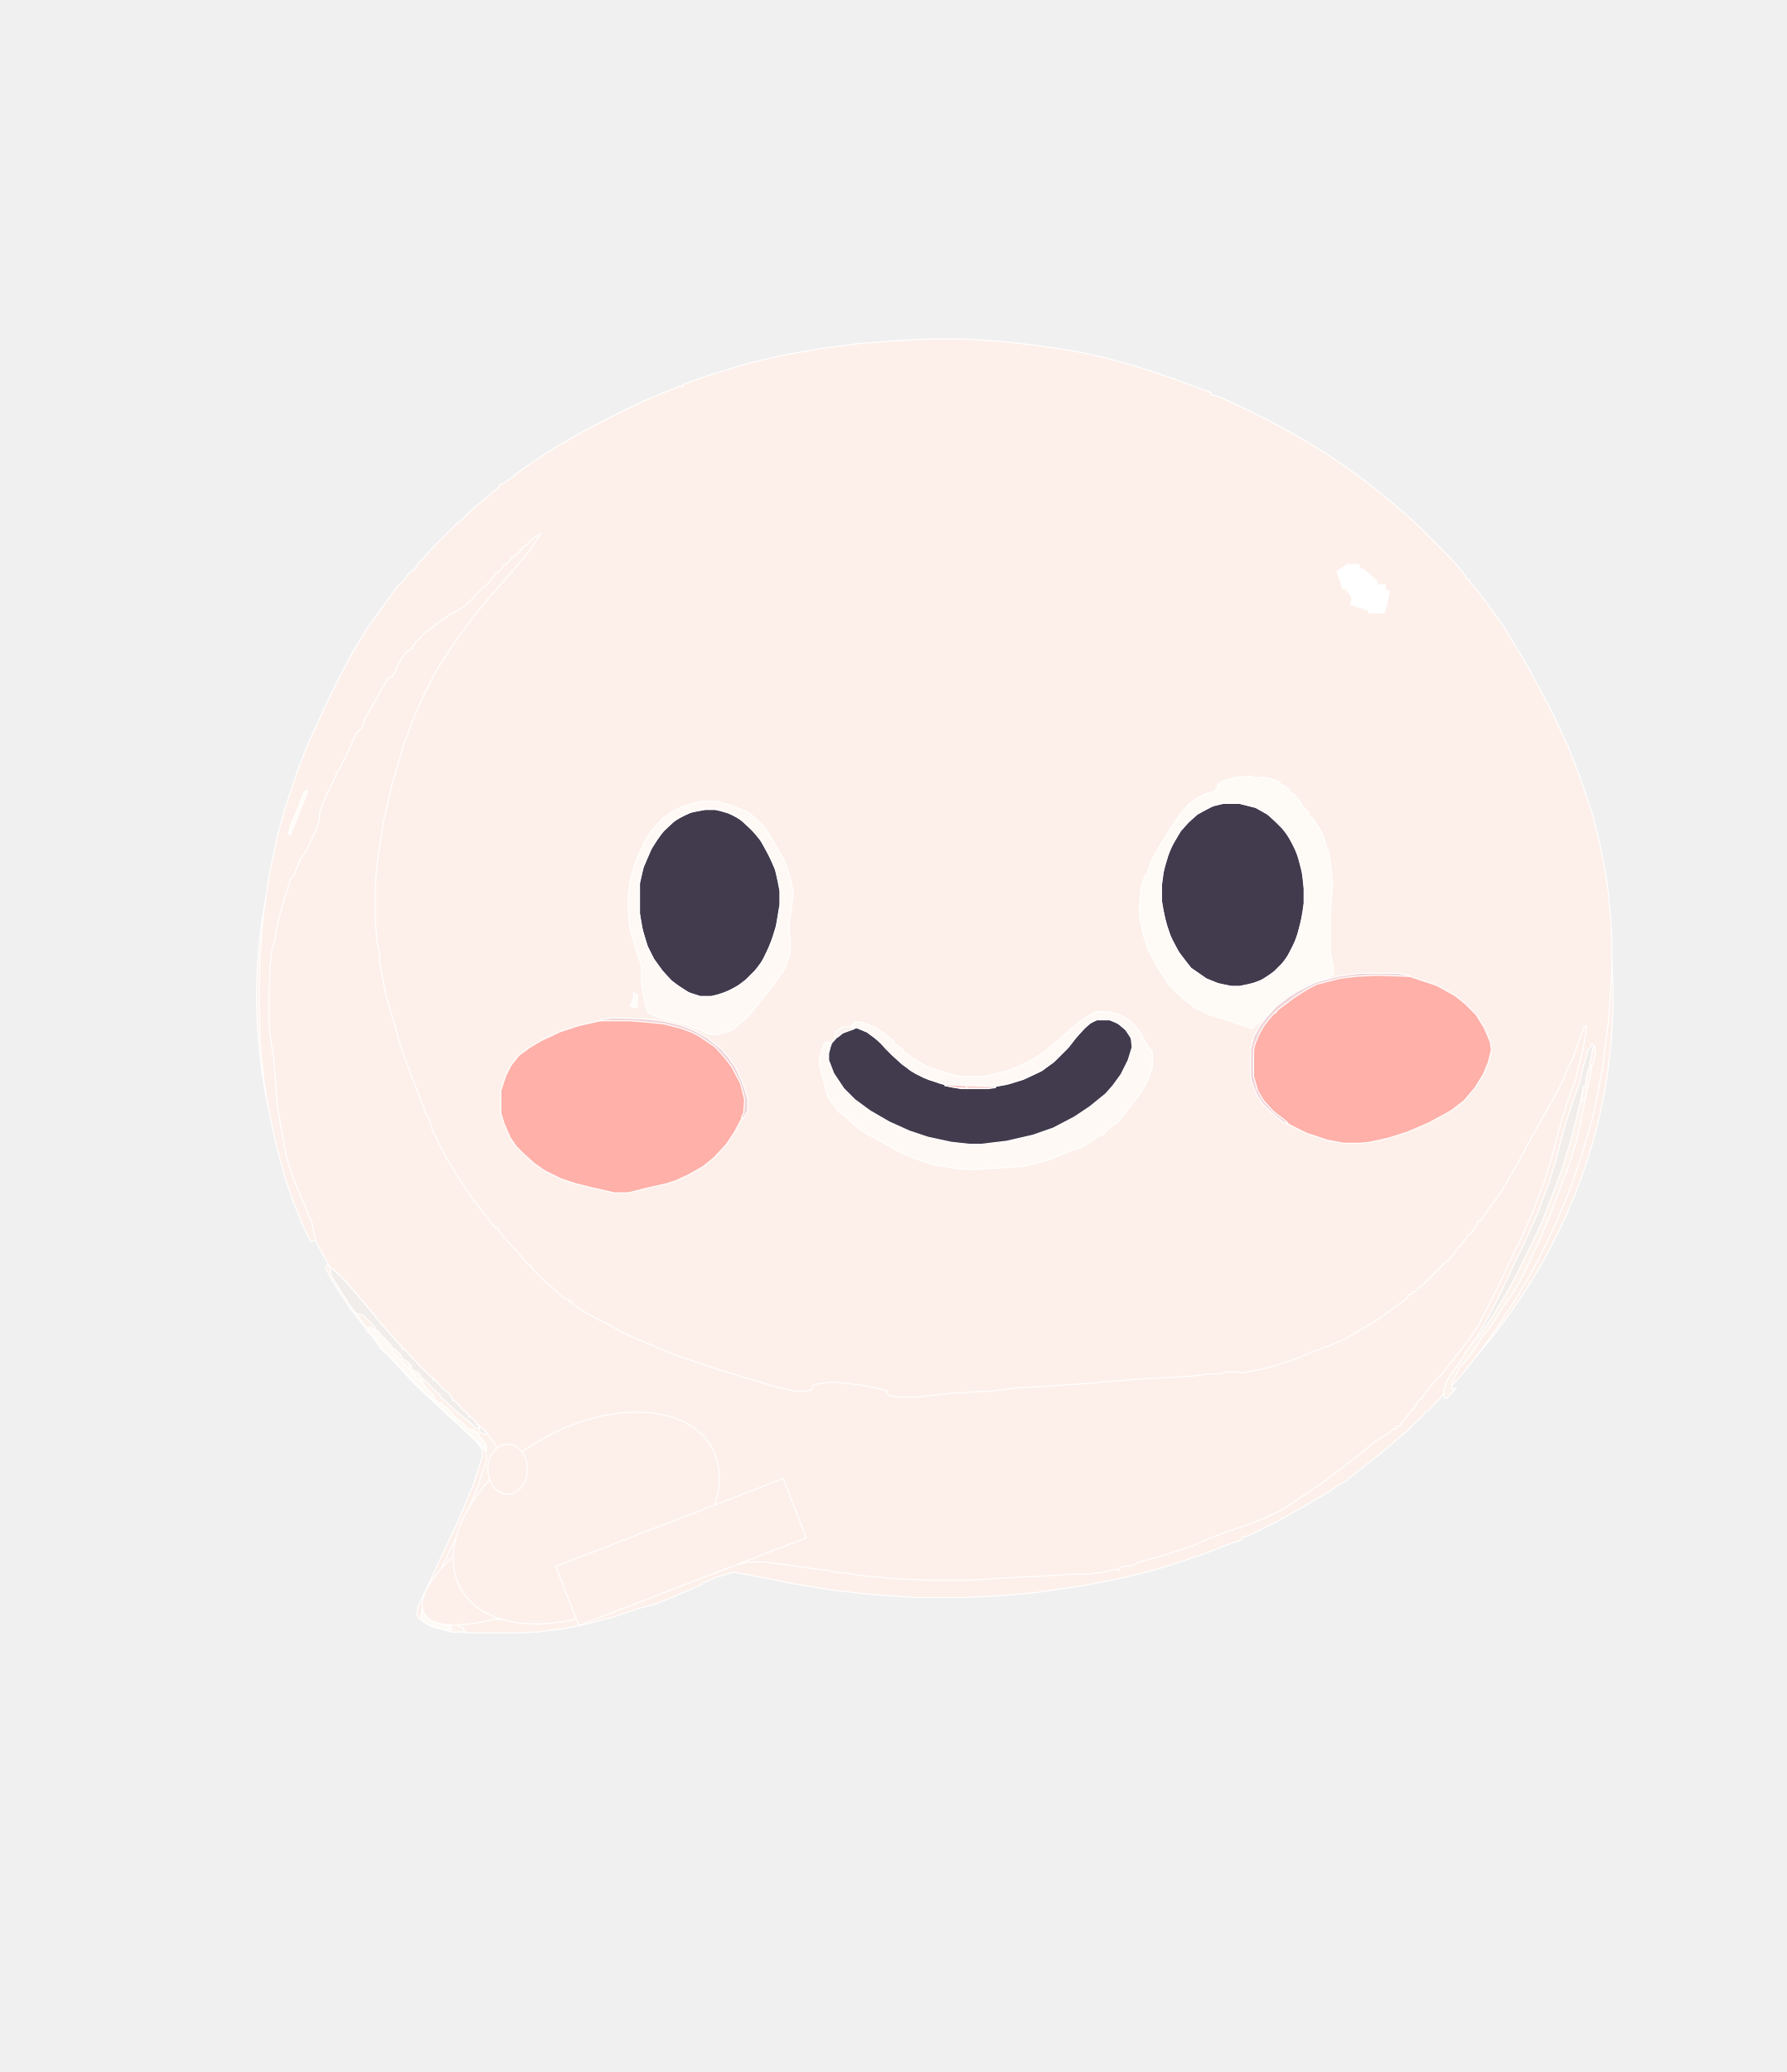
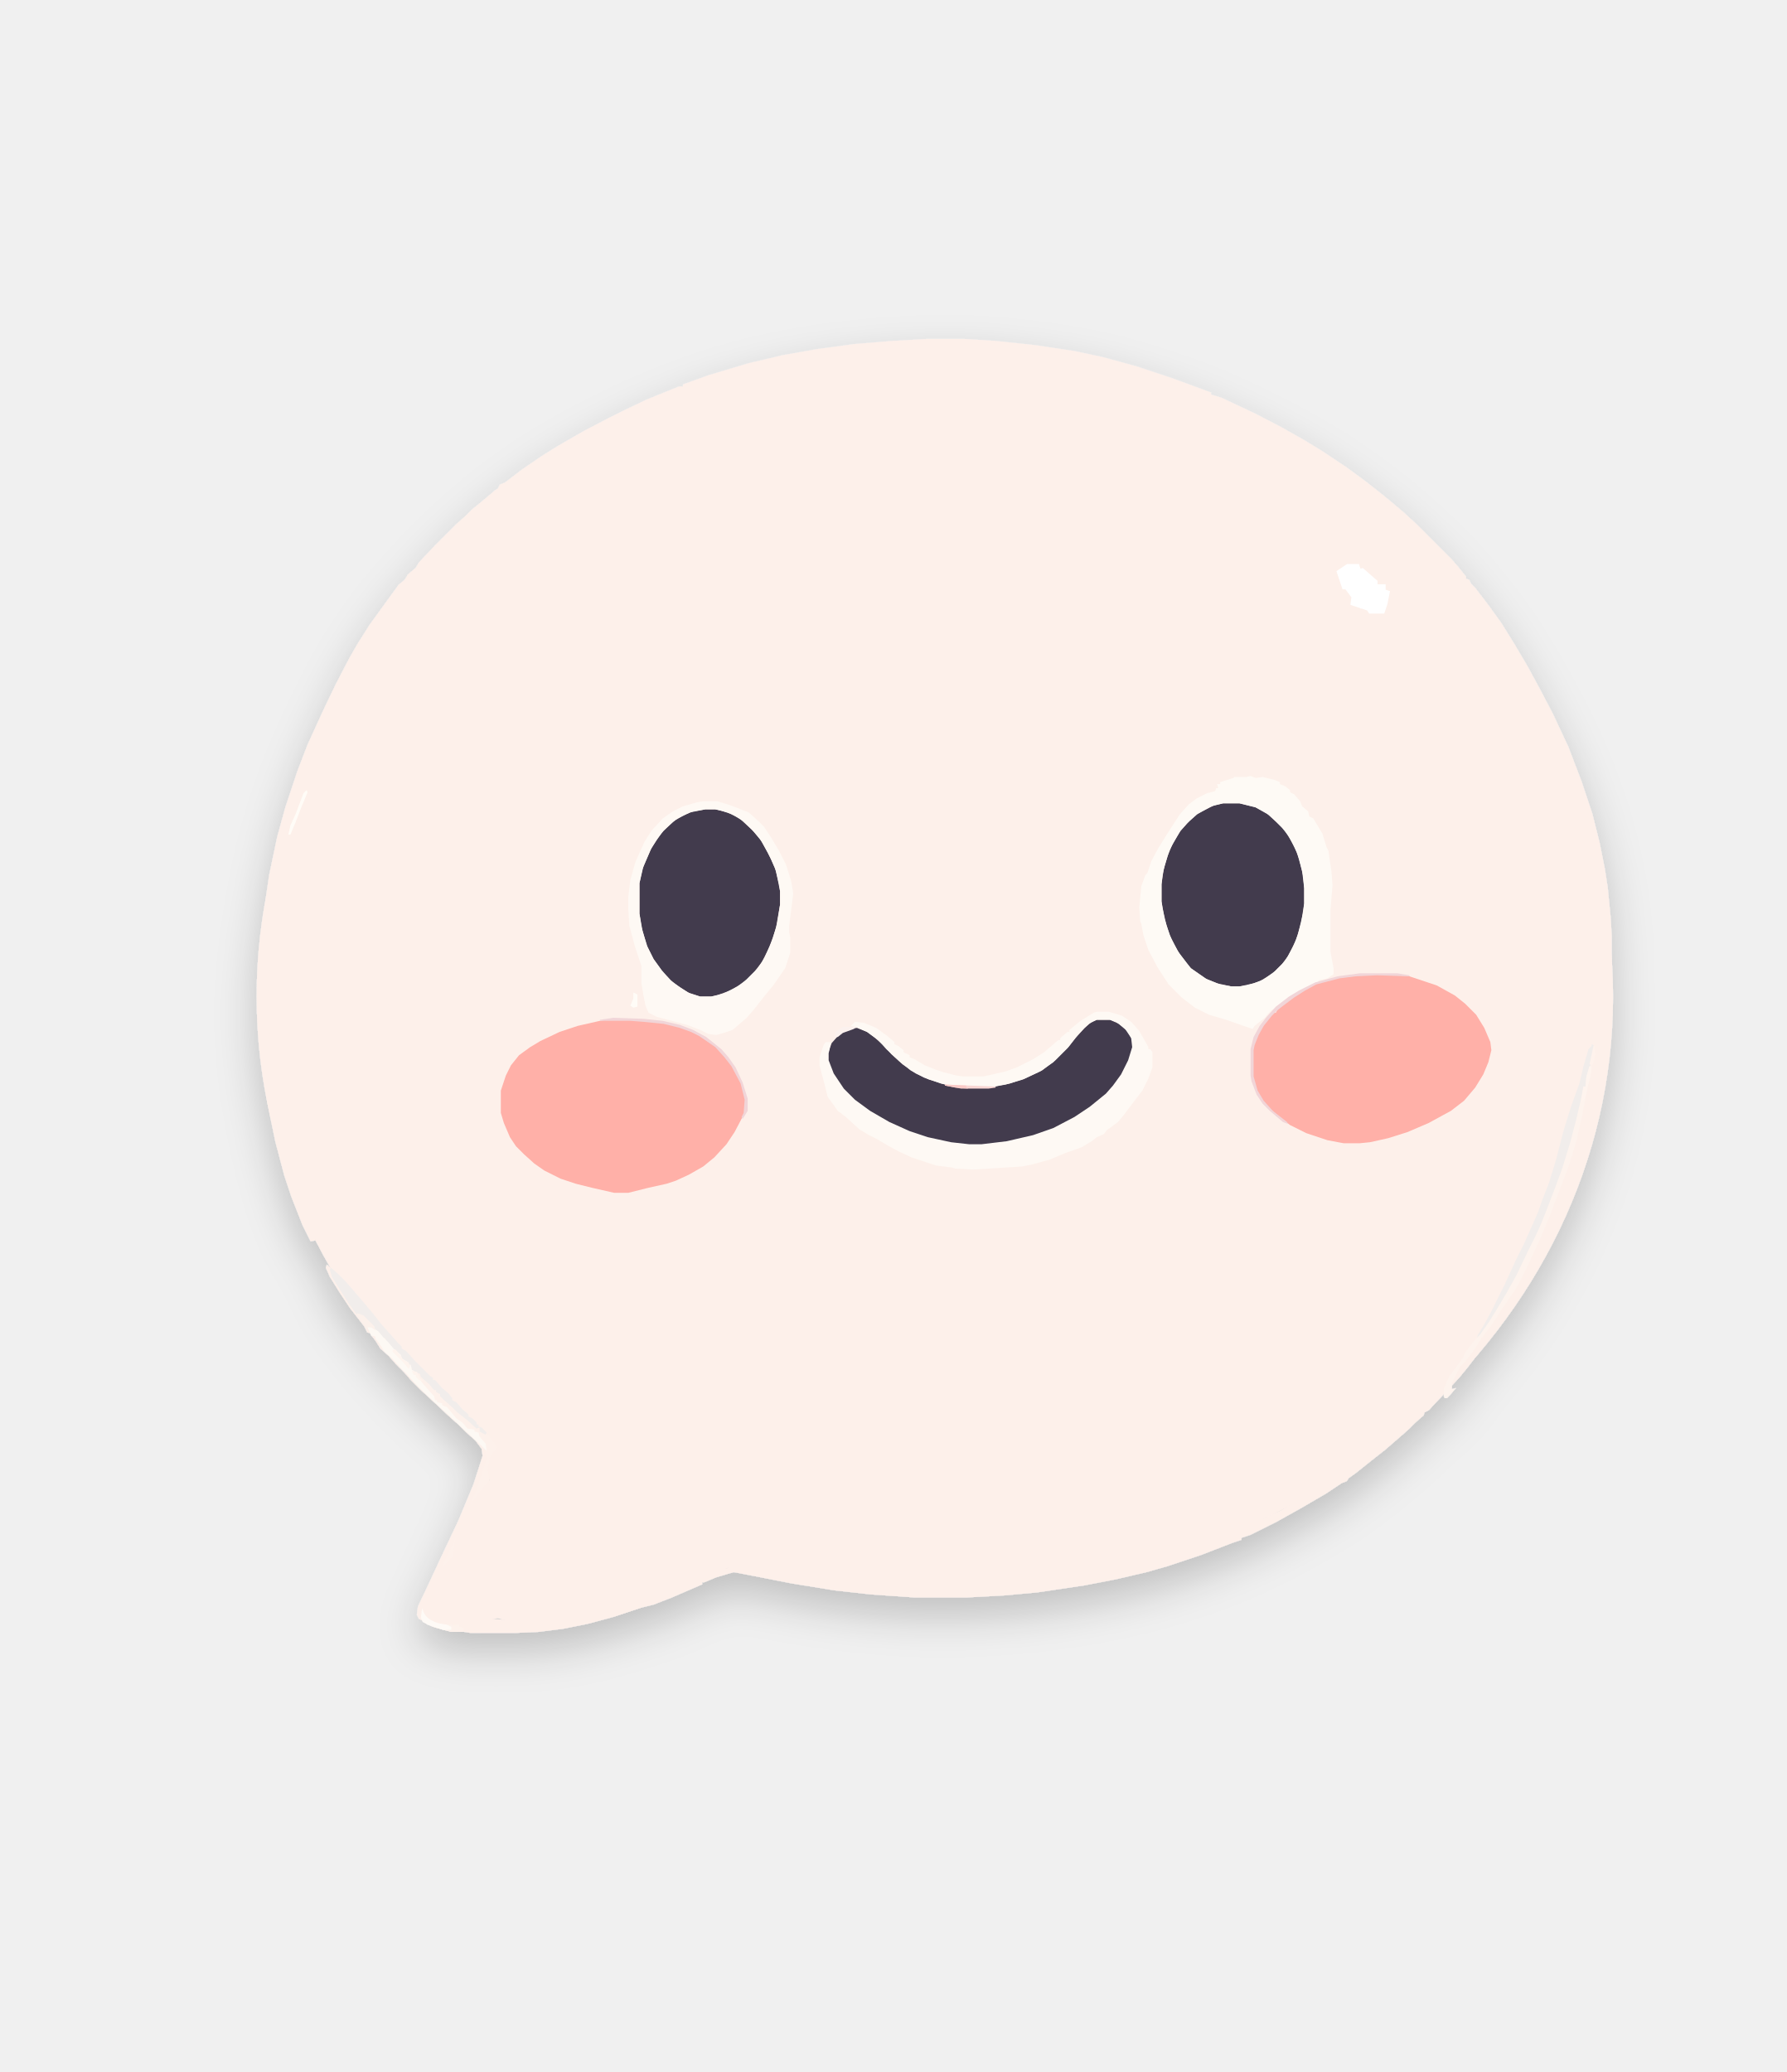
- <svg xmlns="http://www.w3.org/2000/svg" width="1766" height="2048" viewBox="0 0 1766 2048">
-   <g stroke="#fff">
-     <ellipse stroke="#fff" ry="590.3" rx="670.318" id="svg_52" cy="985.155" cx="923.954" fill="#FDF0EA" />
-     <path stroke="#fff" id="svg_2" fill="#FDF0EA" d="m916.01,334.999l37,0l31,2l38,4l40,6l28,6l33,9l36,12l38,14l0,2l10,3l34,16l25,13l23,13l18,11l24,16l19,14l14,11l11,9l13,11l13,12l33,33l7,8l8,10l0,2l3,1l2,4l4,4l13,17l13,18l13,21l13,22l13,24l12,23l15,32l13,34l11,33l7,28l5,25l3,19l3,31l1,18l0,34l-3,47l-6,47l-5,28l-5,23l-11,38l-13,37l-14,33l-14,29l-13,24l-14,23l-16,24l-12,17l-16,21l-9,11l-30,32l-4,2l-1,3l-8,7l-7,7l-8,7l-15,13l-14,11l-15,12l-7,5l-2,3l-5,2l-15,10l-24,14l-25,14l-26,13l-9,3l0,2l-9,3l-31,12l-33,11l-21,6l-30,7l-31,6l-47,7l-33,3l-37,2l-51,0l-43,-3l-36,-4l-43,-7l-51,-10l-6,-1l-17,5l-12,5l-2,0l0,2l-30,13l-18,7l-12,3l-27,9l-26,7l-25,5l-24,3l-22,1l-45,0l-19,-3l-22,-6l-10,-5l-2,-4l1,-8l10,-21l13,-28l17,-36l15,-36l9,-28l-1,-7l-6,-8l-10,-9l-7,-7l-8,-7l-16,-15l-13,-12l-10,-10l-7,-8l-8,-8l-7,-8l-8,-7l-5,-8l-4,-5l0,-2l-4,-1l-3,-6l-14,-18l-10,-15l-10,-16l-4,-9l1,-3l7,6l7,7l7,8l12,14l10,12l7,9l9,10l7,8l4,4l0,2l4,2l9,10l15,15l3,2l0,2l2,0l7,8l6,5l4,5l0,2l4,2l6,7l6,5l0,2l4,2l4,4l0,2l2,0l0,2l3,1l7,8l6,8l3,5l-1,9l-7,21l-4,19l-5,17l-4,13l-8,21l-8,19l-6,10l-2,7l-1,17l2,7l1,3l15,5l9,2l12,1l19,1l27,-1l31,-4l25,-4l17,-4l10,-2l8,-3l8,-2l21,-7l19,-7l10,-3l7,-3l20,-7l16,-4l4,-3l12,-2l4,-1l18,0l59,8l9,2l13,1l10,2l31,3l39,2l41,0l46,-3l23,-1l31,-2l18,0l5,-1l9,-1l10,-3l5,1l0,-2l5,-2l6,0l9,-4l25,-7l30,-10l11,-5l18,-7l20,-7l19,-7l8,-4l9,-4l11,-7l10,-7l24,-16l3,-3l11,-8l13,-10l16,-13l8,-6l10,-6l6,-5l2,0l0,-2l4,-1l2,-4l12,-14l5,-8l2,0l2,-4l8,-10l11,-12l11,-14l14,-18l9,-13l6,-11l17,-34l11,-24l8,-16l12,-27l3,-7l3,-9l7,-18l7,-23l7,-27l3,-10l5,-16l8,-22l4,-17l3,-11l3,-18l1,-8l-2,0l-2,6l-4,10l-5,15l-6,12l-4,10l-6,12l-6,11l-8,14l-15,27l-10,19l-6,10l-6,11l-8,12l-8,11l-9,13l-2,0l-2,5l-6,8l-2,0l-2,4l-8,10l-9,11l-5,4l-21,21l-8,7l-2,0l0,2l-4,1l-1,3l-15,11l-14,10l-18,11l-16,9l-14,6l-19,7l-14,6l-28,9l-16,3l-9,2l-3,-1l-12,0l-8,2l-8,0l-17,2l-34,2l-19,1l-38,3l-9,1l-29,2l-48,3l-23,3l-22,1l-7,1l-10,0l-27,3l-7,1l-22,0l-7,-2l-2,-3l1,-1l-6,-2l-6,-1l-14,-3l-27,-3l-16,2l-4,1l-2,5l-8,1l-9,0l-21,-5l-30,-9l-29,-9l-38,-13l-29,-12l-21,-9l-12,-7l-16,-8l-16,-9l-7,-5l0,-2l-3,0l0,-2l-6,-2l-13,-12l-8,-7l-10,-10l0,-2l-2,0l0,-2l-2,0l-9,-11l-12,-13l-7,-8l-2,-4l-2,0l-9,-11l-10,-13l0,-2l-2,0l-10,-15l-12,-19l-6,-10l-6,-11l-8,-17l-3,-10l-3,-5l-5,-14l-3,-7l-6,-16l-5,-13l-5,-14l-4,-13l-3,-12l-3,-9l-6,-21l-4,-21l-2,-13l0,-7l-2,-8l-2,-20l0,-40l1,-11l2,-18l5,-32l8,-35l12,-41l10,-27l9,-20l12,-24l8,-13l14,-21l18,-24l13,-16l9,-10l7,-8l12,-14l11,-13l9,-13l3,-5l-7,4l-8,8l-2,0l-1,3l-2,0l0,2l-7,6l-2,0l0,2l-5,5l-3,1l0,2l-5,5l-2,0l-2,4l-6,7l-8,7l-7,8l-9,8l-14,8l-13,9l-6,5l-5,3l-5,6l-4,3l-1,3l-2,1l-1,3l-6,4l-8,12l-3,8l-2,3l-3,1l-7,10l-3,7l-12,20l-3,6l-2,7l-5,5l-4,7l-4,10l-8,16l-4,7l-3,7l-8,16l-6,16l-1,10l-4,10l-4,9l-4,8l-6,9l-5,12l-2,5l-3,3l-9,30l-5,20l-1,9l-2,7l-1,1l-2,19l-1,25l0,35l4,29l2,21l2,28l6,34l3,16l5,17l9,22l5,11l6,15l3,13l1,5l-5,1l-8,-16l-11,-28l-7,-21l-9,-34l-8,-39l-4,-27l-3,-34l-1,-34l0,-17l1,-30l3,-41l6,-41l8,-38l8,-29l12,-36l10,-26l16,-35l12,-25l13,-25l8,-14l12,-19l13,-18l16,-22l6,-5l3,-5l8,-7l3,-5l16,-17l21,-21l8,-7l7,-7l11,-9l13,-11l2,-1l2,-4l5,-2l17,-13l19,-13l16,-10l26,-15l25,-13l16,-8l21,-10l32,-13l4,0l0,-2l25,-9l40,-12l34,-8l34,-6l37,-5l37,-3l34,-2z" />
-     <path style="vector-effect: non-scaling-stroke;" stroke="#fff" id="svg_4" fill="#FFB0A8" d="m601,1008l22,0l26,2l17,3l12,4l9,4l12,7l10,8l11,12l8,13l6,13l3,13l-1,13l-10,19l-8,12l-12,13l-11,9l-14,8l-13,6l-9,3l-18,4l-20,5l-14,0l-22,-5l-16,-4l-15,-5l-16,-8l-10,-7l-10,-9l-8,-8l-6,-9l-6,-14l-3,-10l0,-22l5,-15l5,-10l8,-10l11,-8l10,-6l19,-9l18,-6l22,-5l8,-1z" />
-     <path style="vector-effect: non-scaling-stroke;" stroke="#fff" id="svg_5" fill="#FFB0A8" d="m1358,963l14,0l21,2l27,9l18,10l10,8l11,11l8,13l6,14l1,8l-3,12l-5,12l-8,13l-11,13l-13,10l-22,12l-21,9l-19,6l-18,4l-10,1l-16,0l-16,-3l-21,-7l-16,-8l-13,-10l-12,-11l-7,-11l-4,-11l-1,-5l0,-26l3,-11l5,-10l8,-11l5,-5l2,0l2,-4l13,-10l11,-7l10,-6l7,-3l20,-5l16,-2l18,-1z" />
-     <path style="vector-effect: non-scaling-stroke;" stroke="#fff" id="svg_6" fill="#423B4D" d="m1209,794l16,0l16,4l11,6l10,9l8,8l9,15l5,13l4,17l1,12l0,15l-3,19l-5,17l-8,16l-6,8l-9,9l-13,8l-13,4l-7,1l-8,0l-14,-3l-12,-5l-14,-10l-11,-14l-8,-14l-5,-14l-4,-17l-1,-7l0,-17l2,-14l4,-14l5,-12l8,-13l9,-10l8,-7l16,-8l9,-2z" />
-     <path style="vector-effect: non-scaling-stroke;" stroke="#fff" id="svg_7" fill="#423B4D" d="m697,800l10,0l12,3l12,6l12,11l8,9l8,14l7,15l4,16l1,7l0,13l-4,23l-6,18l-8,16l-7,9l-11,11l-13,8l-14,5l-5,1l-11,0l-12,-4l-15,-10l-9,-9l-10,-14l-7,-14l-5,-18l-2,-13l0,-30l4,-17l8,-18l10,-15l10,-10l11,-7l10,-4l12,-2z" />
-     <path style="vector-effect: non-scaling-stroke;" stroke="#fff" id="svg_8" fill="#423B4D" d="m1084,1008l13,0l9,4l9,8l5,10l-1,10l-6,16l-10,16l-8,8l-4,5l-14,11l-20,13l-21,10l-19,6l-22,5l-25,3l-12,0l-18,-2l-23,-5l-21,-7l-23,-11l-13,-8l-12,-9l-10,-9l-8,-9l-8,-13l-4,-11l0,-7l4,-11l8,-9l10,-5l7,-1l10,4l8,6l9,8l7,8l11,10l13,9l13,6l16,5l16,3l27,0l21,-4l15,-5l17,-8l13,-10l13,-13l7,-9l9,-10l7,-6l5,-2z" />
-     <path stroke="#fff" id="svg_10" fill="#FEFAF5" d="m1236,767l5,2l7,-1l12,3l5,2l0,2l5,2l5,4l0,2l4,2l6,7l2,5l6,5l1,5l4,2l9,15l4,13l2,4l3,21l1,13l-2,24l0,42l3,16l0,6l-6,4l-9,2l0,2l-12,5l-16,9l-11,9l-8,5l-6,7l-10,8l-2,3l-9,-3l-17,-6l-17,-5l-14,-7l-13,-10l-13,-13l-11,-17l-9,-17l-5,-15l-2,-11l-1,-2l-1,-14l2,-21l4,-11l2,-2l4,-12l7,-13l10,-16l11,-17l9,-10l8,-6l10,-5l8,-2l1,-3l2,0l-1,-4l3,0l0,-2l13,-4l1,-1l12,0l4,-1zm-27,27l-12,3l-14,8l-10,9l-7,8l-10,18l-5,16l-2,9l-1,9l0,17l3,17l5,16l8,16l9,12l4,5l16,11l13,5l11,2l8,0l14,-3l10,-4l11,-8l10,-10l8,-14l5,-13l5,-21l1,-9l0,-15l-2,-17l-5,-18l-8,-16l-7,-9l-12,-12l-14,-8l-16,-4l-16,0z" />
-     <path style="vector-effect: non-scaling-stroke;" stroke="#fff" id="svg_11" fill="#FEF9F4" d="m1084,1000l12,0l13,4l9,6l8,9l9,16l0,2l2,0l2,3l0,15l-4,11l-6,12l-13,17l-6,8l-5,6l-11,8l-3,4l-7,3l-5,4l-10,6l-17,6l-14,6l-18,5l-10,2l-48,3l-18,-1l-3,-1l-16,-2l-24,-8l-13,-6l-11,-6l-10,-6l-8,-4l-10,-6l-13,-12l-8,-6l-10,-14l-3,-12l-5,-19l0,-8l4,-12l2,-3l5,0l-1,7l-1,4l0,7l5,13l10,15l11,11l15,11l19,11l20,9l18,6l23,5l18,2l12,0l25,-3l26,-6l20,-7l21,-11l15,-10l16,-13l7,-8l8,-11l7,-14l4,-13l-1,-9l-6,-9l-9,-7l-6,-2l-13,0l-8,4l-10,10l-11,14l-14,14l-13,9l-17,8l-17,5l-17,3l-27,0l-20,-4l-17,-6l-13,-7l-11,-9l-13,-12l-8,-9l-11,-8l-11,-5l-5,-1l4,-4l9,1l12,5l11,8l7,6l0,2l4,2l5,4l0,2l6,3l0,2l5,2l10,6l10,4l9,3l12,3l7,1l20,0l22,-5l11,-4l16,-8l11,-7l14,-12l2,0l0,-2l7,-6l2,0l0,-2l11,-9l13,-8l3,-1z" />
-     <path stroke="#fff" id="svg_13" fill="#FEF9F4" d="m695,792l14,0l13,4l18,7l10,9l5,5l6,9l9,15l7,14l5,16l2,12l-4,32l0,7l1,4l0,16l-5,15l-11,16l-9,11l-11,14l-7,8l-14,12l-9,3l-7,2l-8,-1l-8,-4l-13,-5l-30,-8l-8,-4l-3,-7l-2,-10l-2,-12l0,-17l-6,-18l-6,-22l-1,-16l0,-13l2,-16l5,-18l9,-20l7,-11l11,-12l10,-7l10,-5l14,-4l6,-1zm2,8l-15,3l-14,7l-12,11l-7,9l-6,10l-8,19l-3,14l0,30l3,17l5,16l6,12l8,11l9,10l9,7l10,6l10,3l11,0l12,-3l14,-7l9,-7l11,-11l7,-11l8,-19l4,-14l3,-19l0,-13l-4,-20l-5,-12l-9,-17l-8,-10l-10,-10l-11,-7l-12,-4l-5,-1l-10,0z" />
-     <path stroke="#fff" id="svg_14" fill="#FDF1EB" d="m327,1253l7,6l7,7l7,8l12,14l10,12l7,9l9,10l7,8l4,4l0,2l4,2l9,10l15,15l3,2l0,2l2,0l7,8l6,5l4,5l0,2l4,2l6,7l6,5l0,2l4,2l4,4l0,2l2,0l0,2l3,1l7,8l6,8l3,5l-1,9l-7,21l-4,19l-5,17l-2,0l-1,3l-1,-2l-4,10l-2,-1l-5,10l-9,17l-5,10l-8,14l-6,14l-3,9l0,8l5,6l18,8l2,1l0,3l4,1l0,3l3,1l-15,0l-18,-5l-10,-5l-2,-4l1,-8l10,-21l13,-28l17,-36l15,-36l9,-28l-1,-7l-6,-8l-10,-9l-7,-7l-8,-7l-16,-15l-13,-12l-10,-10l-7,-8l-8,-8l-7,-8l-8,-7l-5,-8l-4,-5l0,-2l-4,-1l-3,-6l-14,-18l-10,-15l-10,-16l-4,-9l1,-3z" />
-     <path stroke="#fff" id="svg_16" fill="#F1EDEB" d="m1573,1032l2,1l0,7l-8,34l-2,0l-1,12l-4,14l-5,21l-4,15l-6,19l-7,19l-12,30l-7,17l-6,12l-11,23l-10,19l-15,25l-4,6l-10,14l-4,4l2,-5l6,-10l6,-11l14,-28l11,-24l8,-16l12,-27l3,-7l3,-9l7,-18l7,-23l7,-27l3,-10l5,-16l8,-22l4,-17l5,-17l3,-3l0,-2z" />
-     <path stroke="#fff" id="svg_17" fill="#F1EDEB" d="m327,1253l7,6l7,7l7,8l12,14l10,12l7,9l9,10l7,8l4,4l0,2l4,2l9,10l15,15l3,2l0,2l2,0l7,8l6,5l4,5l0,2l4,2l6,7l6,5l0,2l4,2l4,4l0,2l2,0l0,2l3,1l5,5l-1,2l-6,-3l0,-4l-3,1l-10,-9l-9,-7l-5,-5l-9,-8l-3,-3l0,-2l-4,-2l0,-2l-2,0l-5,-6l-8,-7l-1,-3l-8,-4l-1,-5l-2,0l0,-2l-4,-2l-4,-4l0,-2l-4,-2l-1,-3l-3,-1l-7,-8l0,-2l-3,-1l-6,-7l-4,-2l-5,-1l-4,-4l-14,-19l-7,-11l-10,-16l-2,-7l1,-2z" />
-     <path stroke="#fff" id="svg_18" fill="#FDF3ED" d="m1571,1054l2,0l-1,9l-3,12l-6,31l-5,22l-7,23l-8,21l-11,29l-10,24l-12,26l-8,16l-6,10l-13,19l-9,14l-10,13l-7,11l-9,12l-5,5l-8,16l0,6l4,-1l-6,7l-3,3l-2,0l-1,-2l0,-7l5,-12l14,-19l2,-5l10,-13l5,-5l9,-13l5,-8l12,-20l10,-18l11,-23l8,-16l5,-11l4,-10l10,-26l7,-19l8,-26l6,-23l4,-17l3,-15l2,0l1,-10l3,-10z" />
-     <path stroke="#fff" id="svg_21" fill="#FDF9F4" d="m363,1311l5,1l6,4l5,6l5,5l5,6l7,6l1,4l4,2l3,2l0,2l2,0l1,5l2,1l0,4l2,0l9,11l9,10l1,4l2,0l0,2l5,1l0,2l5,2l9,11l6,4l5,6l7,1l0,2l4,1l1,4l6,7l1,7l-5,-5l-13,-12l-17,-16l-12,-11l-15,-14l-9,-9l-7,-8l-8,-8l-7,-8l-8,-7l-5,-8l-4,-5l0,-2l-4,-1l-3,-6l-1,-3z" />
-     <path stroke="#fff" id="svg_23" fill="#FDF2EC" d="m430,1564l1,3l-3,8l-1,15l2,0l5,6l18,8l2,1l0,3l4,1l0,3l3,1l-15,0l-18,-5l-10,-5l-2,-4l1,-8l10,-21l3,-6z" />
-     <path stroke="#fff" id="svg_24" fill="#F1D5D8" d="m1344,962l37,0l12,2l0,1l-32,-1l-21,1l-16,2l-23,6l-11,6l-11,7l-12,9l-5,4l-5,5l-8,10l-5,9l-4,10l-1,5l0,26l4,14l6,10l9,10l14,11l1,2l-5,-2l-13,-11l-7,-7l-6,-9l-5,-13l-1,-6l0,-26l3,-12l6,-11l7,-9l9,-10l13,-10l10,-6l16,-8l22,-6l22,-3z" />
-     <path stroke="#fff" id="svg_26" fill="#F1D5D8" d="m606,1006l30,1l19,2l17,4l13,5l13,7l15,12l7,8l7,10l7,15l5,16l0,12l-5,8l-1,-2l2,-4l1,-13l-4,-16l-9,-17l-7,-9l-9,-10l-16,-11l-8,-4l-11,-4l-16,-4l-20,-2l-13,-1l-30,0l0,-1l13,-2z" />
+ <svg xmlns="http://www.w3.org/2000/svg" width="1766" height="2048" style="vector-effect: non-scaling-stroke;" stroke="none" version="1.1" viewBox="0 0 1766 2048" preserveAspectRatio="xMidYMid meet">
+   <defs>
+     <filter id="softShadow" x="-40%" y="-40%" width="180%" height="180%">
+       <feDropShadow dx="0" dy="18" stdDeviation="20" flood-color="#000000" flood-opacity="0.2" />
+     </filter>
+   </defs>
+   <g stroke="none" filter="url(#softShadow)">
+     <ellipse stroke="none" ry="590.3" rx="670.318" id="svg_52" cy="985.155" cx="923.954" fill="#FDF0EA" />
+     <path stroke="none" id="svg_2" fill="#FDF0EA" d="m916.01,334.999l37,0l31,2l38,4l40,6l28,6l33,9l36,12l38,14l0,2l10,3l34,16l25,13l23,13l18,11l24,16l19,14l14,11l11,9l13,11l13,12l33,33l7,8l8,10l0,2l3,1l2,4l4,4l13,17l13,18l13,21l13,22l13,24l12,23l15,32l13,34l11,33l7,28l5,25l3,19l3,31l1,18l0,34l-3,47l-6,47l-5,28l-5,23l-11,38l-13,37l-14,33l-14,29l-13,24l-14,23l-16,24l-12,17l-16,21l-9,11l-30,32l-4,2l-1,3l-8,7l-7,7l-8,7l-15,13l-14,11l-15,12l-7,5l-2,3l-5,2l-15,10l-24,14l-25,14l-26,13l-9,3l0,2l-9,3l-31,12l-33,11l-21,6l-30,7l-31,6l-47,7l-33,3l-37,2l-51,0l-43,-3l-36,-4l-43,-7l-51,-10l-6,-1l-17,5l-12,5l-2,0l0,2l-30,13l-18,7l-12,3l-27,9l-26,7l-25,5l-24,3l-22,1l-45,0l-19,-3l-22,-6l-10,-5l-2,-4l1,-8l10,-21l13,-28l17,-36l15,-36l9,-28l-1,-7l-6,-8l-10,-9l-7,-7l-8,-7l-16,-15l-13,-12l-10,-10l-7,-8l-8,-8l-7,-8l-8,-7l-5,-8l-4,-5l0,-2l-4,-1l-3,-6l-14,-18l-10,-15l-10,-16l-4,-9l1,-3l7,6l7,7l7,8l12,14l10,12l7,9l9,10l7,8l4,4l0,2l4,2l9,10l15,15l3,2l0,2l2,0l7,8l6,5l4,5l0,2l4,2l6,7l6,5l0,2l4,2l4,4l0,2l2,0l0,2l3,1l7,8l6,8l3,5l-1,9l-7,21l-4,19l-5,17l-4,13l-8,21l-8,19l-6,10l-2,7l-1,17l2,7l1,3l15,5l9,2l12,1l19,1l27,-1l31,-4l25,-4l17,-4l10,-2l8,-3l8,-2l21,-7l19,-7l10,-3l7,-3l20,-7l16,-4l4,-3l12,-2l4,-1l18,0l59,8l9,2l13,1l10,2l31,3l39,2l41,0l46,-3l23,-1l31,-2l18,0l5,-1l9,-1l10,-3l5,1l0,-2l5,-2l6,0l9,-4l25,-7l30,-10l11,-5l18,-7l20,-7l19,-7l8,-4l9,-4l11,-7l10,-7l24,-16l3,-3l11,-8l13,-10l16,-13l8,-6l10,-6l6,-5l2,0l0,-2l4,-1l2,-4l12,-14l5,-8l2,0l2,-4l8,-10l11,-12l11,-14l14,-18l9,-13l6,-11l17,-34l11,-24l8,-16l12,-27l3,-7l3,-9l7,-18l7,-23l7,-27l3,-10l5,-16l8,-22l4,-17l3,-11l3,-18l1,-8l-2,0l-2,6l-4,10l-5,15l-6,12l-4,10l-6,12l-6,11l-8,14l-15,27l-10,19l-6,10l-6,11l-8,12l-8,11l-9,13l-2,0l-2,5l-6,8l-2,0l-2,4l-8,10l-9,11l-5,4l-21,21l-8,7l-2,0l0,2l-4,1l-1,3l-15,11l-14,10l-18,11l-16,9l-14,6l-19,7l-14,6l-28,9l-16,3l-9,2l-3,-1l-12,0l-8,2l-8,0l-17,2l-34,2l-19,1l-38,3l-9,1l-29,2l-48,3l-23,3l-22,1l-7,1l-10,0l-27,3l-7,1l-22,0l-7,-2l-2,-3l1,-1l-6,-2l-6,-1l-14,-3l-27,-3l-16,2l-4,1l-2,5l-8,1l-9,0l-21,-5l-30,-9l-29,-9l-38,-13l-29,-12l-21,-9l-12,-7l-16,-8l-16,-9l-7,-5l0,-2l-3,0l0,-2l-6,-2l-13,-12l-8,-7l-10,-10l0,-2l-2,0l0,-2l-2,0l-9,-11l-12,-13l-7,-8l-2,-4l-2,0l-9,-11l-10,-13l0,-2l-2,0l-10,-15l-12,-19l-6,-10l-6,-11l-8,-17l-3,-10l-3,-5l-5,-14l-3,-7l-6,-16l-5,-13l-5,-14l-4,-13l-3,-12l-3,-9l-6,-21l-4,-21l-2,-13l0,-7l-2,-8l-2,-20l0,-40l1,-11l2,-18l5,-32l8,-35l12,-41l10,-27l9,-20l12,-24l8,-13l14,-21l18,-24l13,-16l9,-10l7,-8l12,-14l11,-13l9,-13l3,-5l-7,4l-8,8l-2,0l-1,3l-2,0l0,2l-7,6l-2,0l0,2l-5,5l-3,1l0,2l-5,5l-2,0l-2,4l-6,7l-8,7l-7,8l-9,8l-14,8l-13,9l-6,5l-5,3l-5,6l-4,3l-1,3l-2,1l-1,3l-6,4l-8,12l-3,8l-2,3l-3,1l-7,10l-3,7l-12,20l-3,6l-2,7l-5,5l-4,7l-4,10l-8,16l-4,7l-3,7l-8,16l-6,16l-1,10l-4,10l-4,9l-4,8l-6,9l-5,12l-2,5l-3,3l-9,30l-5,20l-1,9l-2,7l-1,1l-2,19l-1,25l0,35l4,29l2,21l2,28l6,34l3,16l5,17l9,22l5,11l6,15l3,13l1,5l-5,1l-8,-16l-11,-28l-7,-21l-9,-34l-8,-39l-4,-27l-3,-34l-1,-34l0,-17l1,-30l3,-41l6,-41l8,-38l8,-29l12,-36l10,-26l16,-35l12,-25l13,-25l8,-14l12,-19l13,-18l16,-22l6,-5l3,-5l8,-7l3,-5l16,-17l21,-21l8,-7l7,-7l11,-9l13,-11l2,-1l2,-4l5,-2l17,-13l19,-13l16,-10l26,-15l25,-13l16,-8l21,-10l32,-13l4,0l0,-2l25,-9l40,-12l34,-8l34,-6l37,-5l37,-3l34,-2z" />
+     <path style="vector-effect: non-scaling-stroke;" stroke="none" id="svg_4" fill="#FFB0A8" d="m601,1008l22,0l26,2l17,3l12,4l9,4l12,7l10,8l11,12l8,13l6,13l3,13l-1,13l-10,19l-8,12l-12,13l-11,9l-14,8l-13,6l-9,3l-18,4l-20,5l-14,0l-22,-5l-16,-4l-15,-5l-16,-8l-10,-7l-10,-9l-8,-8l-6,-9l-6,-14l-3,-10l0,-22l5,-15l5,-10l8,-10l11,-8l10,-6l19,-9l18,-6l22,-5l8,-1z" />
+     <path style="vector-effect: non-scaling-stroke;" stroke="none" id="svg_5" fill="#FFB0A8" d="m1358,963l14,0l21,2l27,9l18,10l10,8l11,11l8,13l6,14l1,8l-3,12l-5,12l-8,13l-11,13l-13,10l-22,12l-21,9l-19,6l-18,4l-10,1l-16,0l-16,-3l-21,-7l-16,-8l-13,-10l-12,-11l-7,-11l-4,-11l-1,-5l0,-26l3,-11l5,-10l8,-11l5,-5l2,0l2,-4l13,-10l11,-7l10,-6l7,-3l20,-5l16,-2l18,-1z" />
+     <path style="vector-effect: non-scaling-stroke;" stroke="none" id="svg_6" fill="#423B4D" d="m1209,794l16,0l16,4l11,6l10,9l8,8l9,15l5,13l4,17l1,12l0,15l-3,19l-5,17l-8,16l-6,8l-9,9l-13,8l-13,4l-7,1l-8,0l-14,-3l-12,-5l-14,-10l-11,-14l-8,-14l-5,-14l-4,-17l-1,-7l0,-17l2,-14l4,-14l5,-12l8,-13l9,-10l8,-7l16,-8l9,-2z" />
+     <path style="vector-effect: non-scaling-stroke;" stroke="none" id="svg_7" fill="#423B4D" d="m697,800l10,0l12,3l12,6l12,11l8,9l8,14l7,15l4,16l1,7l0,13l-4,23l-6,18l-8,16l-7,9l-11,11l-13,8l-14,5l-5,1l-11,0l-12,-4l-15,-10l-9,-9l-10,-14l-7,-14l-5,-18l-2,-13l0,-30l4,-17l8,-18l10,-15l10,-10l11,-7l10,-4l12,-2z" />
+     <path style="vector-effect: non-scaling-stroke;" stroke="none" id="svg_8" fill="#423B4D" d="m1084,1008l13,0l9,4l9,8l5,10l-1,10l-6,16l-10,16l-8,8l-4,5l-14,11l-20,13l-21,10l-19,6l-22,5l-25,3l-12,0l-18,-2l-23,-5l-21,-7l-23,-11l-13,-8l-12,-9l-10,-9l-8,-9l-8,-13l-4,-11l0,-7l4,-11l8,-9l10,-5l7,-1l10,4l8,6l9,8l7,8l11,10l13,9l13,6l16,5l16,3l27,0l21,-4l15,-5l17,-8l13,-10l13,-13l7,-9l9,-10l7,-6l5,-2z" />
+     <path stroke="none" id="svg_10" fill="#FEFAF5" d="m1236,767l5,2l7,-1l12,3l5,2l0,2l5,2l5,4l0,2l4,2l6,7l2,5l6,5l1,5l4,2l9,15l4,13l2,4l3,21l1,13l-2,24l0,42l3,16l0,6l-6,4l-9,2l0,2l-12,5l-16,9l-11,9l-8,5l-6,7l-10,8l-2,3l-9,-3l-17,-6l-17,-5l-14,-7l-13,-10l-13,-13l-11,-17l-9,-17l-5,-15l-2,-11l-1,-2l-1,-14l2,-21l4,-11l2,-2l4,-12l7,-13l10,-16l11,-17l9,-10l8,-6l10,-5l8,-2l1,-3l2,0l-1,-4l3,0l0,-2l13,-4l1,-1l12,0l4,-1zm-27,27l-12,3l-14,8l-10,9l-7,8l-10,18l-5,16l-2,9l-1,9l0,17l3,17l5,16l8,16l9,12l4,5l16,11l13,5l11,2l8,0l14,-3l10,-4l11,-8l10,-10l8,-14l5,-13l5,-21l1,-9l0,-15l-2,-17l-5,-18l-8,-16l-7,-9l-12,-12l-14,-8l-16,-4l-16,0z" />
+     <path style="vector-effect: non-scaling-stroke;" stroke="none" id="svg_11" fill="#FEF9F4" d="m1084,1000l12,0l13,4l9,6l8,9l9,16l0,2l2,0l2,3l0,15l-4,11l-6,12l-13,17l-6,8l-5,6l-11,8l-3,4l-7,3l-5,4l-10,6l-17,6l-14,6l-18,5l-10,2l-48,3l-18,-1l-3,-1l-16,-2l-24,-8l-13,-6l-11,-6l-10,-6l-8,-4l-10,-6l-13,-12l-8,-6l-10,-14l-3,-12l-5,-19l0,-8l4,-12l2,-3l5,0l-1,7l-1,4l0,7l5,13l10,15l11,11l15,11l19,11l20,9l18,6l23,5l18,2l12,0l25,-3l26,-6l20,-7l21,-11l15,-10l16,-13l7,-8l8,-11l7,-14l4,-13l-1,-9l-6,-9l-9,-7l-6,-2l-13,0l-8,4l-10,10l-11,14l-14,14l-13,9l-17,8l-17,5l-17,3l-27,0l-20,-4l-17,-6l-13,-7l-11,-9l-13,-12l-8,-9l-11,-8l-11,-5l-5,-1l4,-4l9,1l12,5l11,8l7,6l0,2l4,2l5,4l0,2l6,3l0,2l5,2l10,6l10,4l9,3l12,3l7,1l20,0l22,-5l11,-4l16,-8l11,-7l14,-12l2,0l0,-2l7,-6l2,0l0,-2l11,-9l13,-8l3,-1z" />
+     <path stroke="none" id="svg_13" fill="#FEF9F4" d="m695,792l14,0l13,4l18,7l10,9l5,5l6,9l9,15l7,14l5,16l2,12l-4,32l0,7l1,4l0,16l-5,15l-11,16l-9,11l-11,14l-7,8l-14,12l-9,3l-7,2l-8,-1l-8,-4l-13,-5l-30,-8l-8,-4l-3,-7l-2,-10l-2,-12l0,-17l-6,-18l-6,-22l-1,-16l0,-13l2,-16l5,-18l9,-20l7,-11l11,-12l10,-7l10,-5l14,-4l6,-1zm2,8l-15,3l-14,7l-12,11l-7,9l-6,10l-8,19l-3,14l0,30l3,17l5,16l6,12l8,11l9,10l9,7l10,6l10,3l11,0l12,-3l14,-7l9,-7l11,-11l7,-11l8,-19l4,-14l3,-19l0,-13l-4,-20l-5,-12l-9,-17l-8,-10l-10,-10l-11,-7l-12,-4l-5,-1l-10,0z" />
+     <path stroke="none" id="svg_14" fill="#FDF1EB" d="m327,1253l7,6l7,7l7,8l12,14l10,12l7,9l9,10l7,8l4,4l0,2l4,2l9,10l15,15l3,2l0,2l2,0l7,8l6,5l4,5l0,2l4,2l6,7l6,5l0,2l4,2l4,4l0,2l2,0l0,2l3,1l7,8l6,8l3,5l-1,9l-7,21l-4,19l-5,17l-2,0l-1,3l-1,-2l-4,10l-2,-1l-5,10l-9,17l-5,10l-8,14l-6,14l-3,9l0,8l5,6l18,8l2,1l0,3l4,1l0,3l3,1l-15,0l-18,-5l-10,-5l-2,-4l1,-8l10,-21l13,-28l17,-36l15,-36l9,-28l-1,-7l-6,-8l-10,-9l-7,-7l-8,-7l-16,-15l-13,-12l-10,-10l-7,-8l-8,-8l-7,-8l-8,-7l-5,-8l-4,-5l0,-2l-4,-1l-3,-6l-14,-18l-10,-15l-10,-16l-4,-9l1,-3z" />
+     <path stroke="none" id="svg_16" fill="#F1EDEB" d="m1573,1032l2,1l0,7l-8,34l-2,0l-1,12l-4,14l-5,21l-4,15l-6,19l-7,19l-12,30l-7,17l-6,12l-11,23l-10,19l-15,25l-4,6l-10,14l-4,4l2,-5l6,-10l6,-11l14,-28l11,-24l8,-16l12,-27l3,-7l3,-9l7,-18l7,-23l7,-27l3,-10l5,-16l8,-22l4,-17l5,-17l3,-3l0,-2z" />
+     <path stroke="none" id="svg_17" fill="#F1EDEB" d="m327,1253l7,6l7,7l7,8l12,14l10,12l7,9l9,10l7,8l4,4l0,2l4,2l9,10l15,15l3,2l0,2l2,0l7,8l6,5l4,5l0,2l4,2l6,7l6,5l0,2l4,2l4,4l0,2l2,0l0,2l3,1l5,5l-1,2l-6,-3l0,-4l-3,1l-10,-9l-9,-7l-5,-5l-9,-8l-3,-3l0,-2l-4,-2l0,-2l-2,0l-5,-6l-8,-7l-1,-3l-8,-4l-1,-5l-2,0l0,-2l-4,-2l-4,-4l0,-2l-4,-2l-1,-3l-3,-1l-7,-8l0,-2l-3,-1l-6,-7l-4,-2l-5,-1l-4,-4l-14,-19l-7,-11l-10,-16l-2,-7l1,-2z" />
+     <path stroke="none" id="svg_18" fill="#FDF3ED" d="m1571,1054l2,0l-1,9l-3,12l-6,31l-5,22l-7,23l-8,21l-11,29l-10,24l-12,26l-8,16l-6,10l-13,19l-9,14l-10,13l-7,11l-9,12l-5,5l-8,16l0,6l4,-1l-6,7l-3,3l-2,0l-1,-2l0,-7l5,-12l14,-19l2,-5l10,-13l5,-5l9,-13l5,-8l12,-20l10,-18l11,-23l8,-16l5,-11l4,-10l10,-26l7,-19l8,-26l6,-23l4,-17l3,-15l2,0l1,-10l3,-10z" />
+     <path stroke="none" id="svg_21" fill="#FDF9F4" d="m363,1311l5,1l6,4l5,6l5,5l5,6l7,6l1,4l4,2l3,2l0,2l2,0l1,5l2,1l0,4l2,0l9,11l9,10l1,4l2,0l0,2l5,1l0,2l5,2l9,11l6,4l5,6l7,1l0,2l4,1l1,4l6,7l1,7l-5,-5l-13,-12l-17,-16l-12,-11l-15,-14l-9,-9l-7,-8l-8,-8l-7,-8l-8,-7l-5,-8l-4,-5l0,-2l-4,-1l-3,-6l-1,-3z" />
+     <path stroke="none" id="svg_23" fill="#FDF2EC" d="m430,1564l1,3l-3,8l-1,15l2,0l5,6l18,8l2,1l0,3l4,1l0,3l3,1l-15,0l-18,-5l-10,-5l-2,-4l1,-8l10,-21l3,-6z" />
+     <path stroke="none" id="svg_24" fill="#F1D5D8" d="m1344,962l37,0l12,2l0,1l-32,-1l-21,1l-16,2l-23,6l-11,6l-11,7l-12,9l-5,4l-5,5l-8,10l-5,9l-4,10l-1,5l0,26l4,14l6,10l9,10l14,11l1,2l-5,-2l-13,-11l-7,-7l-6,-9l-5,-13l-1,-6l0,-26l3,-12l6,-11l7,-9l9,-10l13,-10l10,-6l16,-8l22,-6l22,-3z" />
+     <path stroke="none" id="svg_26" fill="#F1D5D8" d="m606,1006l30,1l19,2l17,4l13,5l13,7l15,12l7,8l7,10l7,15l5,16l0,12l-5,8l-1,-2l2,-4l1,-13l-4,-16l-9,-17l-7,-9l-9,-10l-16,-11l-8,-4l-11,-4l-16,-4l-20,-2l-13,-1l-30,0l0,-1l13,-2z" />
    <path stroke-width="17" stroke="#ffffff" id="svg_27" fill="#FEFBF6" d="m1334,566l3,0l1,3l4,3l3,-1l8,7l0,8l3,0l5,0l0,3l3,1l-1,5l-1,3l-4,0l-3,-5l-2,0l0,-2l-2,1l-1,2l-6,-2l1,-8l2,-1l0,-2l-7,1l-3,-4l0,-4l-4,0l-2,-6l3,-2z" />
-     <path stroke="#fff" id="svg_28" fill="#FEFAF6" d="m420,1586l2,1l2,8l3,1l0,2l5,2l8,5l6,3l0,3l-8,0l-15,-5l-5,-3l-2,-4l1,-8l3,-5z" />
-     <path stroke="#fff" id="svg_31" fill="#FFFCF7" d="m303,781l1,2l-7,17l-5,13l-5,12l-2,0l2,-9l5,-11l8,-21l3,-3z" />
-     <path stroke="#fff" id="svg_32" fill="#FEF4EE" d="m1571,1054l2,0l-1,9l-3,12l-2,10l-4,4l2,-15l2,0l1,-10l3,-10z" />
-     <path stroke="#fff" id="svg_33" fill="#F9D7D4" d="m934,1072l50,2l0,1l-7,1l-27,0l-16,-3l0,-1z" />
-     <path stroke="#fff" id="svg_34" fill="#FEFAF5" d="m430,1564l1,3l-3,8l-1,15l2,0l5,7l-4,-1l-2,-1l0,-2l-2,0l-3,-14l6,-14l1,-1z" />
-     <path stroke="#fff" id="svg_35" fill="#FCF1EB" d="m353,1298l6,2l11,11l1,4l-4,-3l-5,0l-9,-12l0,-2z" />
-     <path stroke="#fff" id="svg_36" fill="#FBF1EE" d="m833,1015l13,0l-2,2l-11,4l-5,4l-3,0l1,-5l7,-5z" />
-     <path stroke="#fff" id="svg_37" fill="#FEF4EE" d="m388,1334l3,0l6,7l0,2l4,2l3,2l0,2l2,0l-2,4l-6,-7l-10,-10l0,-2z" />
-     <path stroke="#fff" id="svg_38" fill="#FFFCF7" d="m626,981l4,2l0,12l-4,1l-3,-2l3,-7l0,-6z" />
-     <path stroke="#fff" id="svg_40" fill="#FEF2EC" d="m1575,1034l1,0l1,8l-3,11l-3,-1l3,-14l1,-4z" />
-     <path stroke="#fff" id="svg_41" fill="#FACAC7" d="m934,1072l21,1l0,2l2,1l-13,-1l-10,-2l0,-1z" />
-     <path stroke="#fff" id="svg_42" fill="#FEF4EE" d="m407,1355l5,1l3,6l3,3l-4,-1l-3,-3l0,-2l-2,0l-2,-4z" />
-     <rect stroke="#fff" id="svg_45" height="20" width="332" y="1616" x="2333" fill="#FDF0EA" />
-     <rect id="svg_46" height="892" width="444" y="1108" x="-919" stroke="#fff" fill="#F1EDEB" />
-     <ellipse transform="rotate(-28.1665 549.272 1524.89)" stroke="#fff" ry="47.414" rx="147.562" id="svg_53" cy="1524.892" cx="549.272" fill="#FDF0EA" />
-     <ellipse transform="rotate(-29.4485 579.427 1500.49)" stroke="#fff" ry="89.435" rx="142.326" id="svg_55" cy="1500.488" cx="579.426" fill="#FDF0EA" />
-     <ellipse ry="24.752" rx="19.516" id="svg_57" cy="1452.193" cx="501.707" stroke="#fff" fill="#FDF0EA" />
-     <rect transform="rotate(-21.1033 673.07 1534.07)" id="svg_59" height="62.833" width="240.86" y="1502.65" x="552.64" stroke="#fff" fill="#FDF0EA" />
+     <path stroke="none" id="svg_28" fill="#FEFAF6" d="m420,1586l2,1l2,8l3,1l0,2l5,2l8,5l6,3l0,3l-8,0l-15,-5l-5,-3l-2,-4l1,-8l3,-5z" />
+     <path stroke="none" id="svg_31" fill="#FFFCF7" d="m303,781l1,2l-7,17l-5,13l-5,12l-2,0l2,-9l5,-11l8,-21l3,-3z" />
+     <path stroke="none" id="svg_32" fill="#FEF4EE" d="m1571,1054l2,0l-1,9l-3,12l-2,10l-4,4l2,-15l2,0l1,-10l3,-10z" />
+     <path stroke="none" id="svg_33" fill="#F9D7D4" d="m934,1072l50,2l0,1l-7,1l-27,0l-16,-3l0,-1z" />
+     <path stroke="none" id="svg_34" fill="#FEFAF5" d="m430,1564l1,3l-3,8l-1,15l2,0l5,7l-4,-1l-2,-1l0,-2l-2,0l-3,-14l6,-14l1,-1z" />
+     <path stroke="none" id="svg_35" fill="#FCF1EB" d="m353,1298l6,2l11,11l1,4l-4,-3l-5,0l-9,-12l0,-2z" />
+     <path stroke="none" id="svg_36" fill="#FBF1EE" d="m833,1015l13,0l-2,2l-11,4l-5,4l-3,0l1,-5l7,-5z" />
+     <path stroke="none" id="svg_37" fill="#FEF4EE" d="m388,1334l3,0l6,7l0,2l4,2l3,2l0,2l2,0l-2,4l-6,-7l-10,-10l0,-2z" />
+     <path stroke="none" id="svg_38" fill="#FFFCF7" d="m626,981l4,2l0,12l-4,1l-3,-2l3,-7l0,-6z" />
+     <path stroke="none" id="svg_40" fill="#FEF2EC" d="m1575,1034l1,0l1,8l-3,11l-3,-1l3,-14l1,-4z" />
+     <path stroke="none" id="svg_41" fill="#FACAC7" d="m934,1072l21,1l0,2l2,1l-13,-1l-10,-2l0,-1z" />
+     <path stroke="none" id="svg_42" fill="#FEF4EE" d="m407,1355l5,1l3,6l3,3l-4,-1l-3,-3l0,-2l-2,0l-2,-4z" />
+     <rect stroke="none" id="svg_45" height="20" width="332" y="1616" x="2333" fill="#FDF0EA" />
+     <rect id="svg_46" height="892" width="444" y="1108" x="-919" stroke="none" fill="#F1EDEB" />
+     <ellipse transform="rotate(-28.1665 549.272 1524.89)" stroke="none" ry="47.414" rx="147.562" id="svg_53" cy="1524.892" cx="549.272" fill="#FDF0EA" />
+     <ellipse transform="rotate(-29.4485 579.427 1500.49)" stroke="none" ry="89.435" rx="142.326" id="svg_55" cy="1500.488" cx="579.426" fill="#FDF0EA" />
+     <ellipse ry="24.752" rx="19.516" id="svg_57" cy="1452.193" cx="501.707" stroke="none" fill="#FDF0EA" />
+     <rect transform="rotate(-21.1033 673.07 1534.07)" id="svg_59" height="62.833" width="240.86" y="1502.65" x="552.64" stroke="none" fill="#FDF0EA" />
  </g>
</svg>
